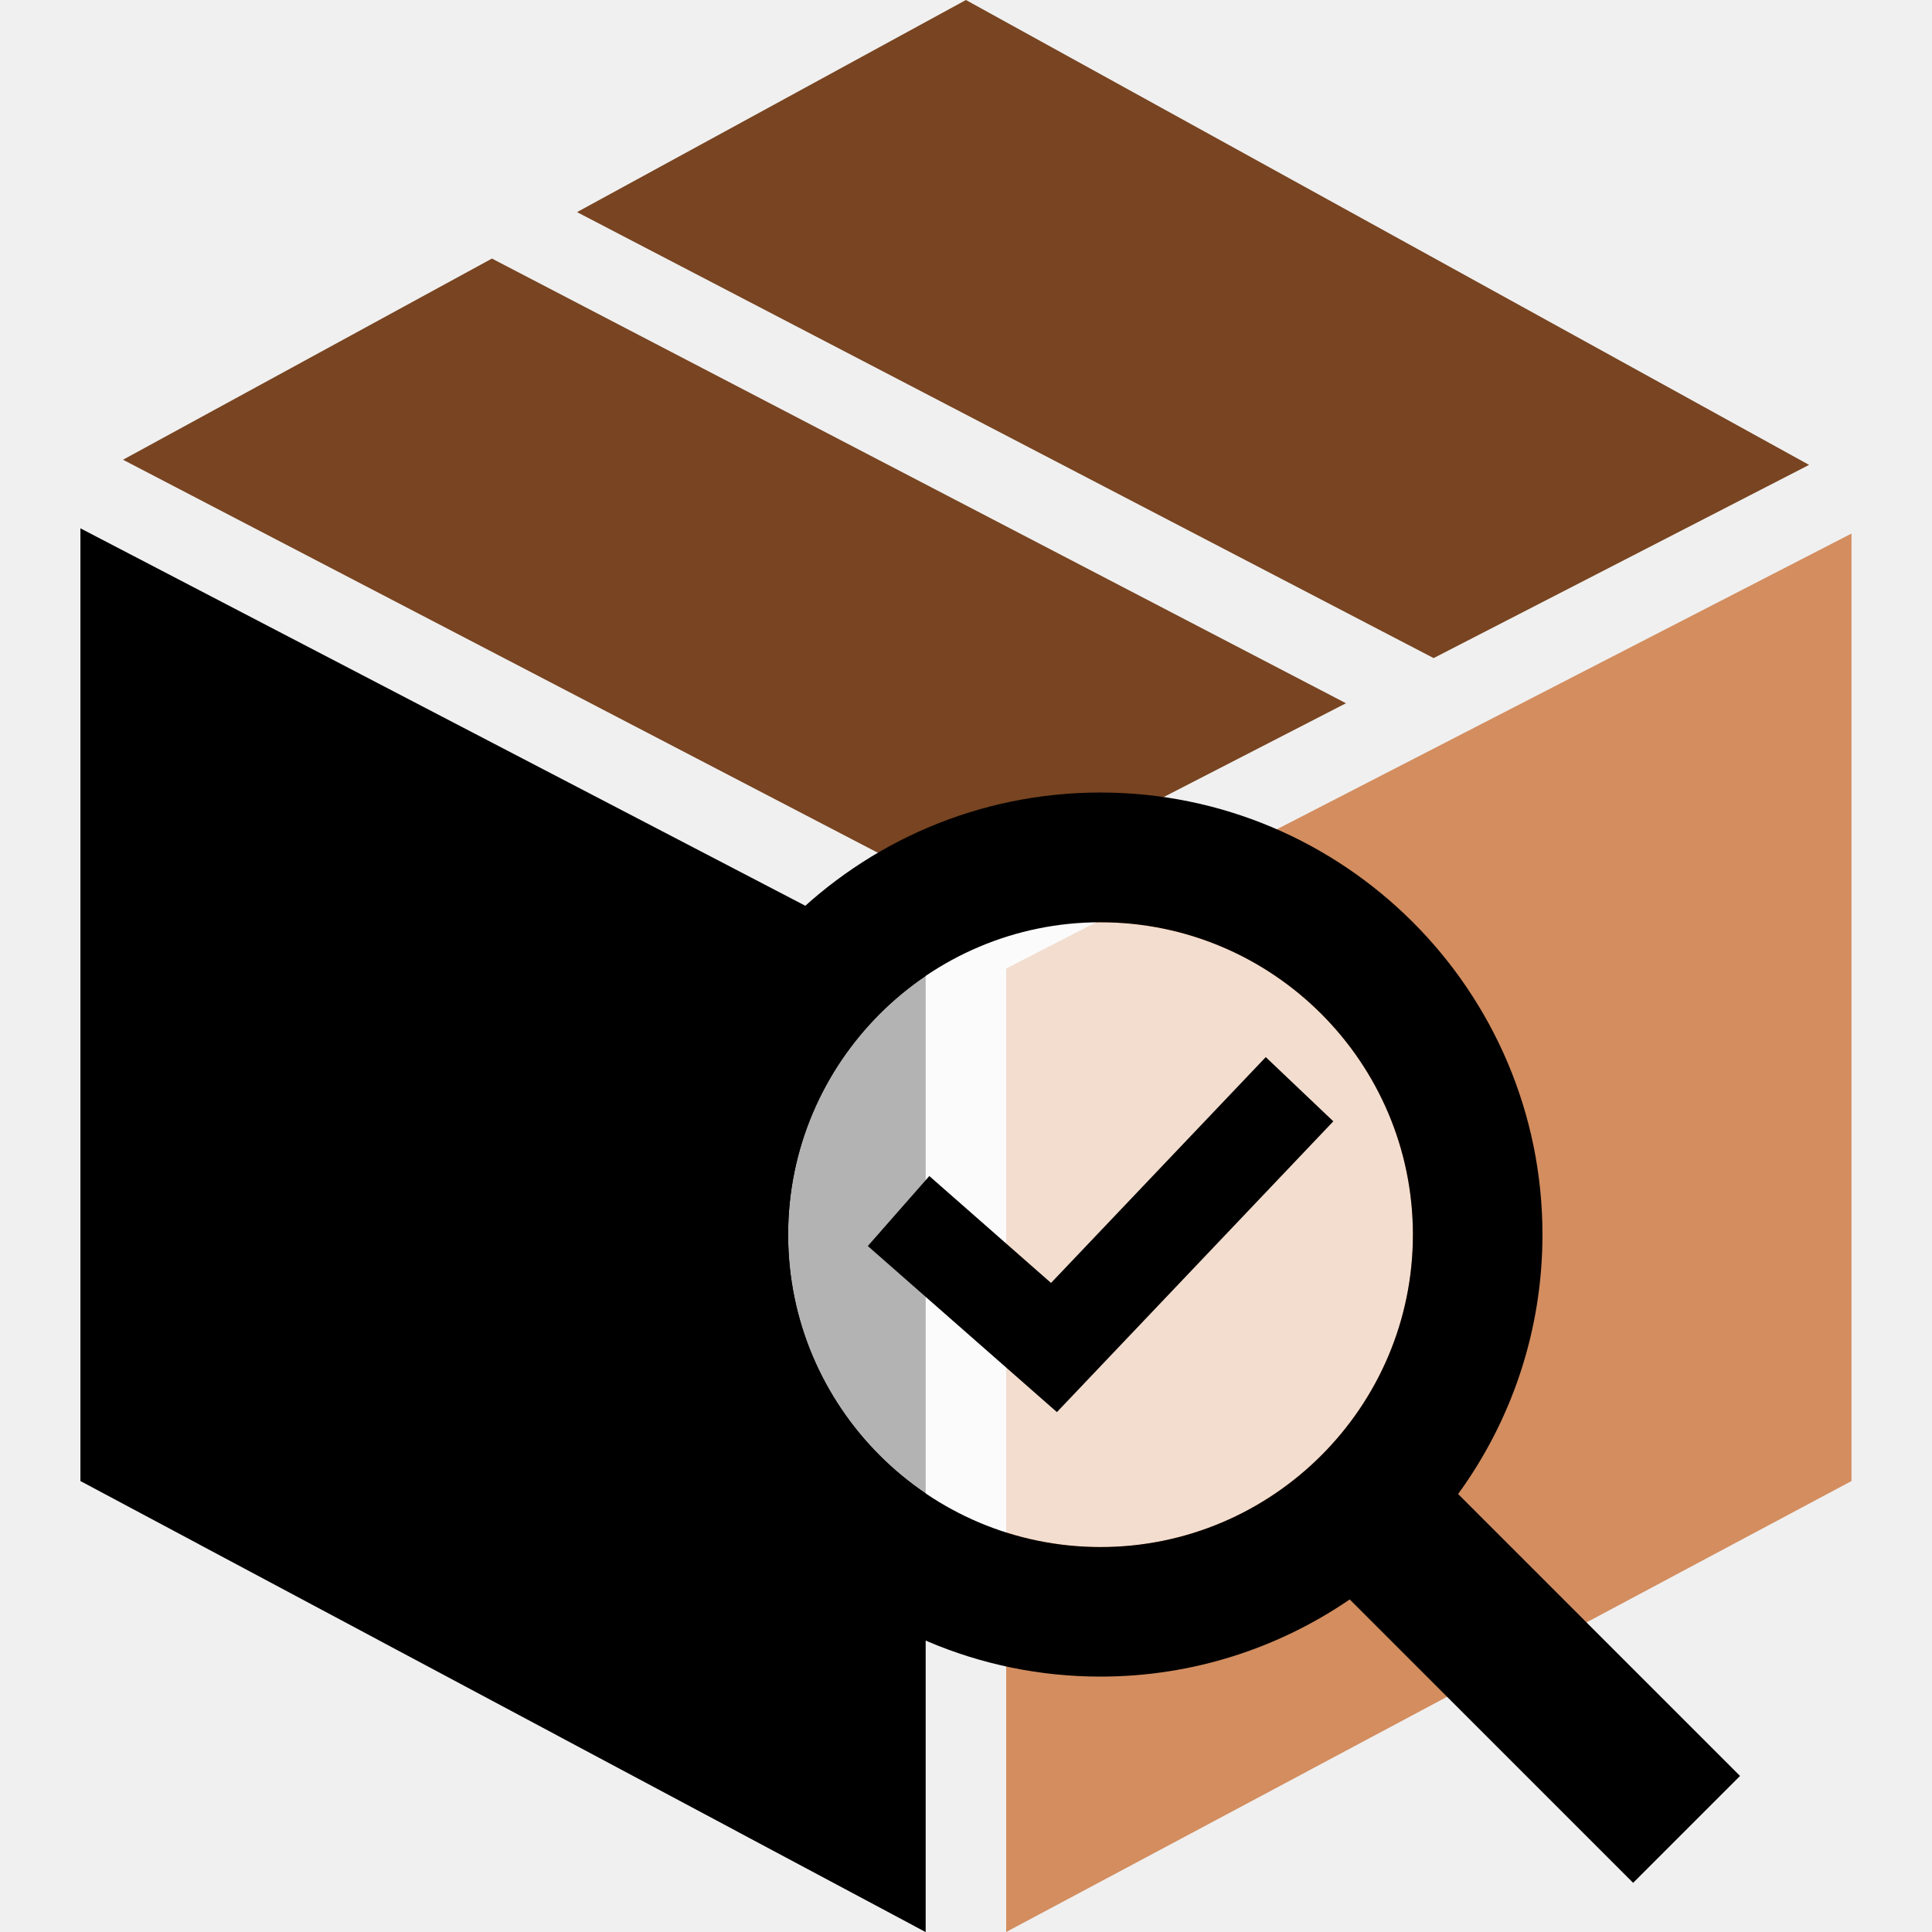
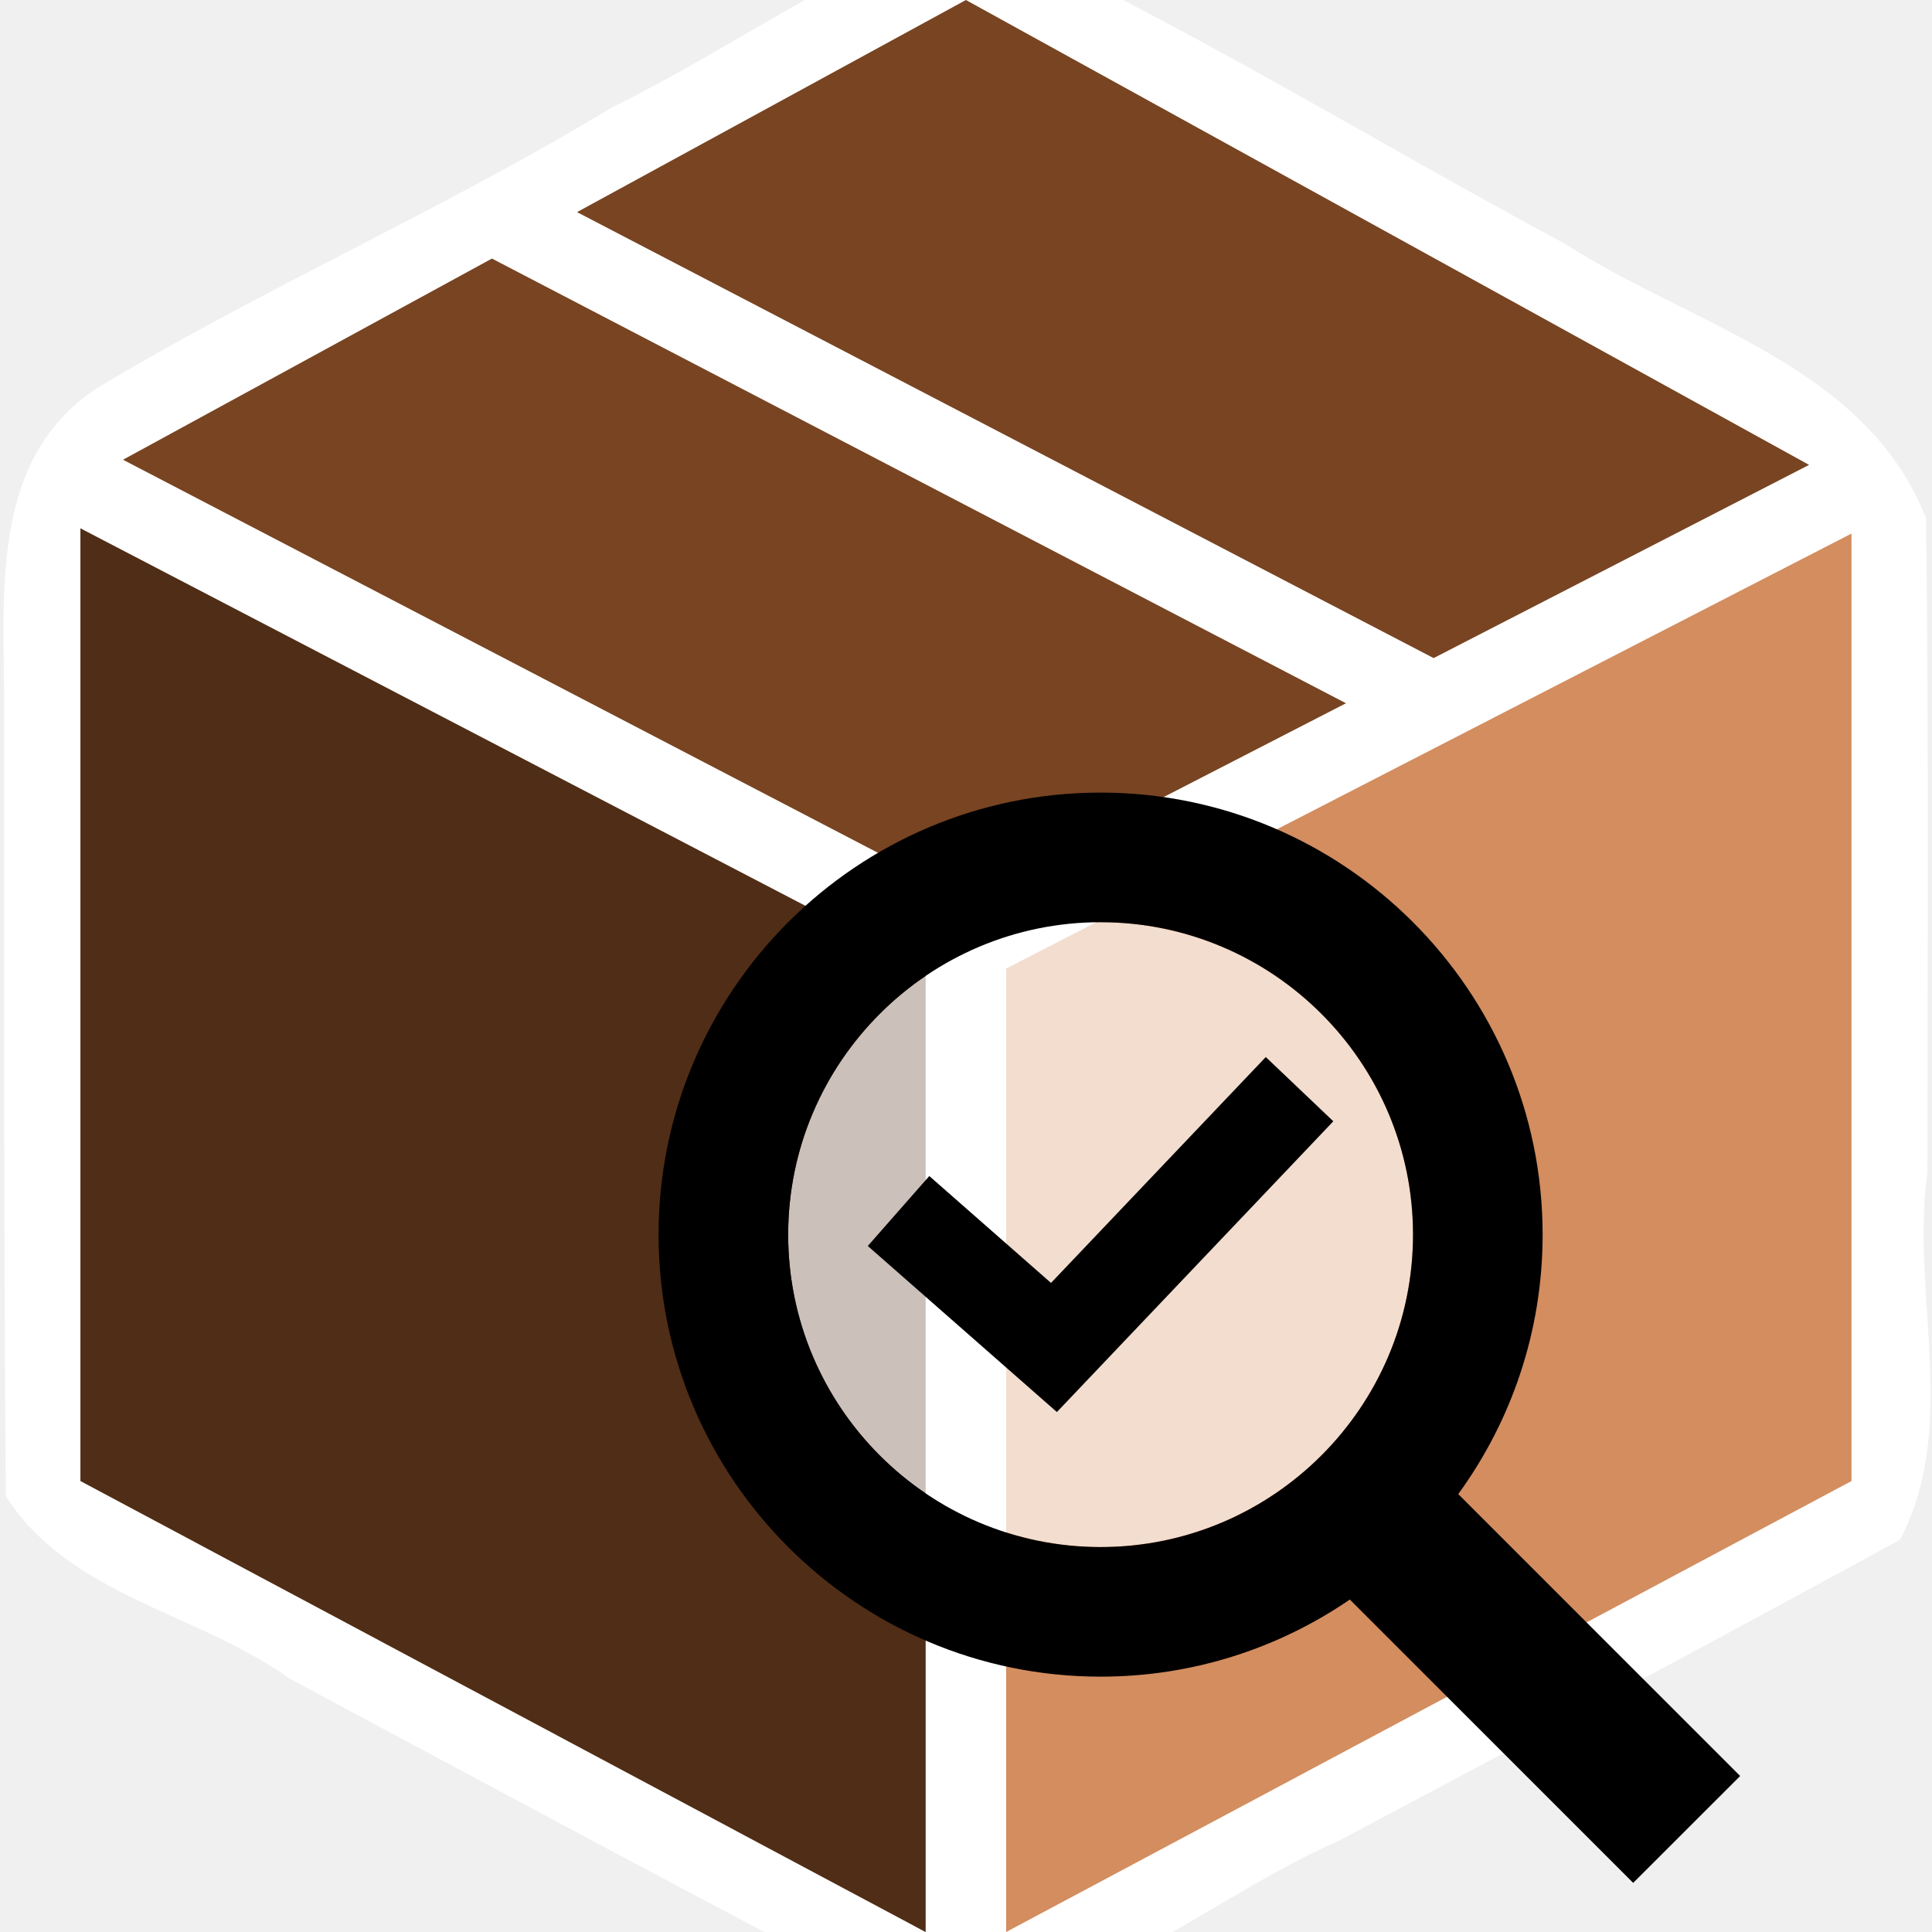
<svg xmlns="http://www.w3.org/2000/svg" width="24" height="24" fill-rule="evenodd" clip-rule="evenodd" version="1.1" id="svg5125">
  <defs id="defs5129" />
-   <path d="M 11.499,12.03 V 24.001 L 0.999,18.398 V 6.563 Z" id="path5741" style="fill:#000000" />
+   <path style="color:#000000;font-style:normal;font-variant:normal;font-weight:normal;font-stretch:normal;font-size:medium;line-height:normal;font-family:sans-serif;font-variant-ligatures:normal;font-variant-position:normal;font-variant-caps:normal;font-variant-numeric:normal;font-variant-alternates:normal;font-feature-settings:normal;text-indent:0;text-align:start;text-decoration:none;text-decoration-line:none;text-decoration-style:solid;text-decoration-color:#000000;letter-spacing:normal;word-spacing:normal;text-transform:none;writing-mode:lr-tb;direction:ltr;text-orientation:mixed;dominant-baseline:auto;baseline-shift:baseline;text-anchor:start;white-space:normal;shape-padding:0;clip-rule:nonzero;display:inline;overflow:visible;visibility:visible;opacity:1;isolation:auto;mix-blend-mode:normal;color-interpolation:sRGB;color-interpolation-filters:linearRGB;solid-color:#000000;solid-opacity:1;vector-effect:none;fill:#ffffff;fill-opacity:1;fill-rule:nonzero;stroke:none;stroke-width:1.89;stroke-linecap:round;stroke-linejoin:round;stroke-miterlimit:4;stroke-dasharray:none;stroke-dashoffset:0;stroke-opacity:1;color-rendering:auto;image-rendering:auto;shape-rendering:auto;text-rendering:auto;enable-background:accumulate" d="M 12.002,-0.945 C 10.435,-0.392 9.079,0.61 7.596,1.338 5.525,2.594 3.291,3.569 1.219,4.814 c -1.383,0.888 -1.159,2.641 -1.167,4.052 0.003,3.24 -0.008,6.48 0.021,9.72 0.791,1.243 2.392,1.448 3.525,2.267 2.54,1.357 5.073,2.729 7.631,4.053 2.049,0.299 3.652,-1.275 5.403,-2.04 2.328,-1.237 4.657,-2.473 6.97,-3.739 0.743,-1.411 0.129,-3.058 0.341,-4.572 0.003,-2.705 0.017,-5.41 -0.017,-8.115 C 23.185,4.538 21.007,4.041 19.446,3.031 16.97,1.705 14.559,0.197 12.002,-0.945 Z m -0.006,2.023 c 2.823,1.556 5.646,3.112 8.469,4.668 C 19.581,6.201 18.697,6.656 17.812,7.111 14.934,5.613 12.056,4.114 9.178,2.615 10.117,2.103 11.057,1.59 11.996,1.078 Z M 6.119,4.283 C 8.967,5.766 11.816,7.248 14.664,8.73 13.777,9.187 12.891,9.643 12.004,10.1 9.182,8.63 6.359,7.161 3.537,5.691 4.398,5.222 5.258,4.753 6.119,4.283 Z M 1.943,8.119 c 2.87,1.495 5.741,2.99 8.611,4.484 0,3.275 0,6.549 0,9.824 -2.87,-1.532 -5.741,-3.064 -8.611,-4.596 0,-3.238 0,-6.475 0,-9.713 z m 20.111,0.059 c 0,3.218 0,6.436 0,9.654 -2.87,1.531 -5.741,3.062 -8.611,4.594 0,-3.272 0,-6.544 0,-9.816 2.87,-1.477 5.741,-2.954 8.611,-4.432 z" id="path838" />
+   <path d="M 11.499,12.03 V 24.001 L 0.999,18.398 V 6.563 Z" id="path5741" style="fill:#502d16" />
  <path d="M 23,18.398 12.499,24 V 12.032 L 23,6.628 Z" id="path5739" style="fill:#d38d5f" />
  <path d="M 6.111,3.212 16.72,8.736 12.001,11.164 1.528,5.711 Z" id="path5737" style="fill:#784421" />
  <path d="M 22.473,5.775 17.809,8.175 7.168,2.635 11.999,0 Z" id="path5123" style="fill:#784421" />
-   <g id="g5752" transform="matrix(1.157726,0,0,1.157726,-5.528694,-3.453719)" style="stroke-width:0.864">
-     <path id="path5686" d="m 13.232,16.231 c 0,-1.848 1.504,-3.352 3.352,-3.352 1.848,0 3.352,1.504 3.352,3.352 0,1.848 -1.504,3.352 -3.352,3.352 -1.849,0 -3.352,-1.504 -3.352,-3.352 z" style="opacity:0.7;fill:#ffffff;stroke-width:0.864" />
-     <path style="fill:#000000;stroke-width:0.864" id="path5701" d="m 16.053,16.749 -1.306,-1.147 -0.66,0.751 2.029,1.782 2.966,-3.12 -0.725,-0.689 z" />
-     <path d="m 13.232,16.231 c 0,-1.848 1.504,-3.352 3.352,-3.352 1.848,0 3.352,1.504 3.352,3.352 0,1.848 -1.504,3.352 -3.352,3.352 -1.849,0 -3.352,-1.504 -3.352,-3.352 z m 10.214,5.808 -3.025,-3.025 c 0.569,-0.782 0.905,-1.745 0.905,-2.784 0,-2.615 -2.128,-4.743 -4.743,-4.743 -2.615,0 -4.743,2.128 -4.743,4.743 0,2.616 2.128,4.743 4.743,4.743 0.991,0 1.912,-0.306 2.675,-0.828 l 3.041,3.041 z" style="fill:#000000;stroke-width:0.864" id="path5746" />
-   </g>
+   <path style="opacity:0.7;fill:#ffffff;stroke-width:1" d="m 9.791,15.337 c 0,-2.14 1.741,-3.881 3.881,-3.881 2.14,0 3.881,1.741 3.881,3.881 0,2.14 -1.741,3.881 -3.881,3.881 -2.141,0 -3.881,-1.741 -3.881,-3.881 z" id="path5686" />
+   <path d="m 13.056,15.937 -1.512,-1.328 -0.764,0.869 2.349,2.063 3.434,-3.612 -0.839,-0.798 z" id="path5701" style="fill:#000000;stroke-width:1" />
+   <path id="path5746" style="fill:#000000;stroke-width:1" d="m 9.791,15.337 c 0,-2.14 1.741,-3.881 3.881,-3.881 2.14,0 3.881,1.741 3.881,3.881 0,2.14 -1.741,3.881 -3.881,3.881 -2.141,0 -3.881,-1.741 -3.881,-3.881 z m 11.826,6.725 -3.502,-3.502 c 0.659,-0.906 1.048,-2.02 1.048,-3.223 0,-3.028 -2.463,-5.491 -5.491,-5.491 -3.028,0 -5.491,2.463 -5.491,5.491 0,3.028 2.463,5.491 5.491,5.491 1.148,0 2.214,-0.354 3.096,-0.958 l 3.52,3.52 z" />
</svg>
